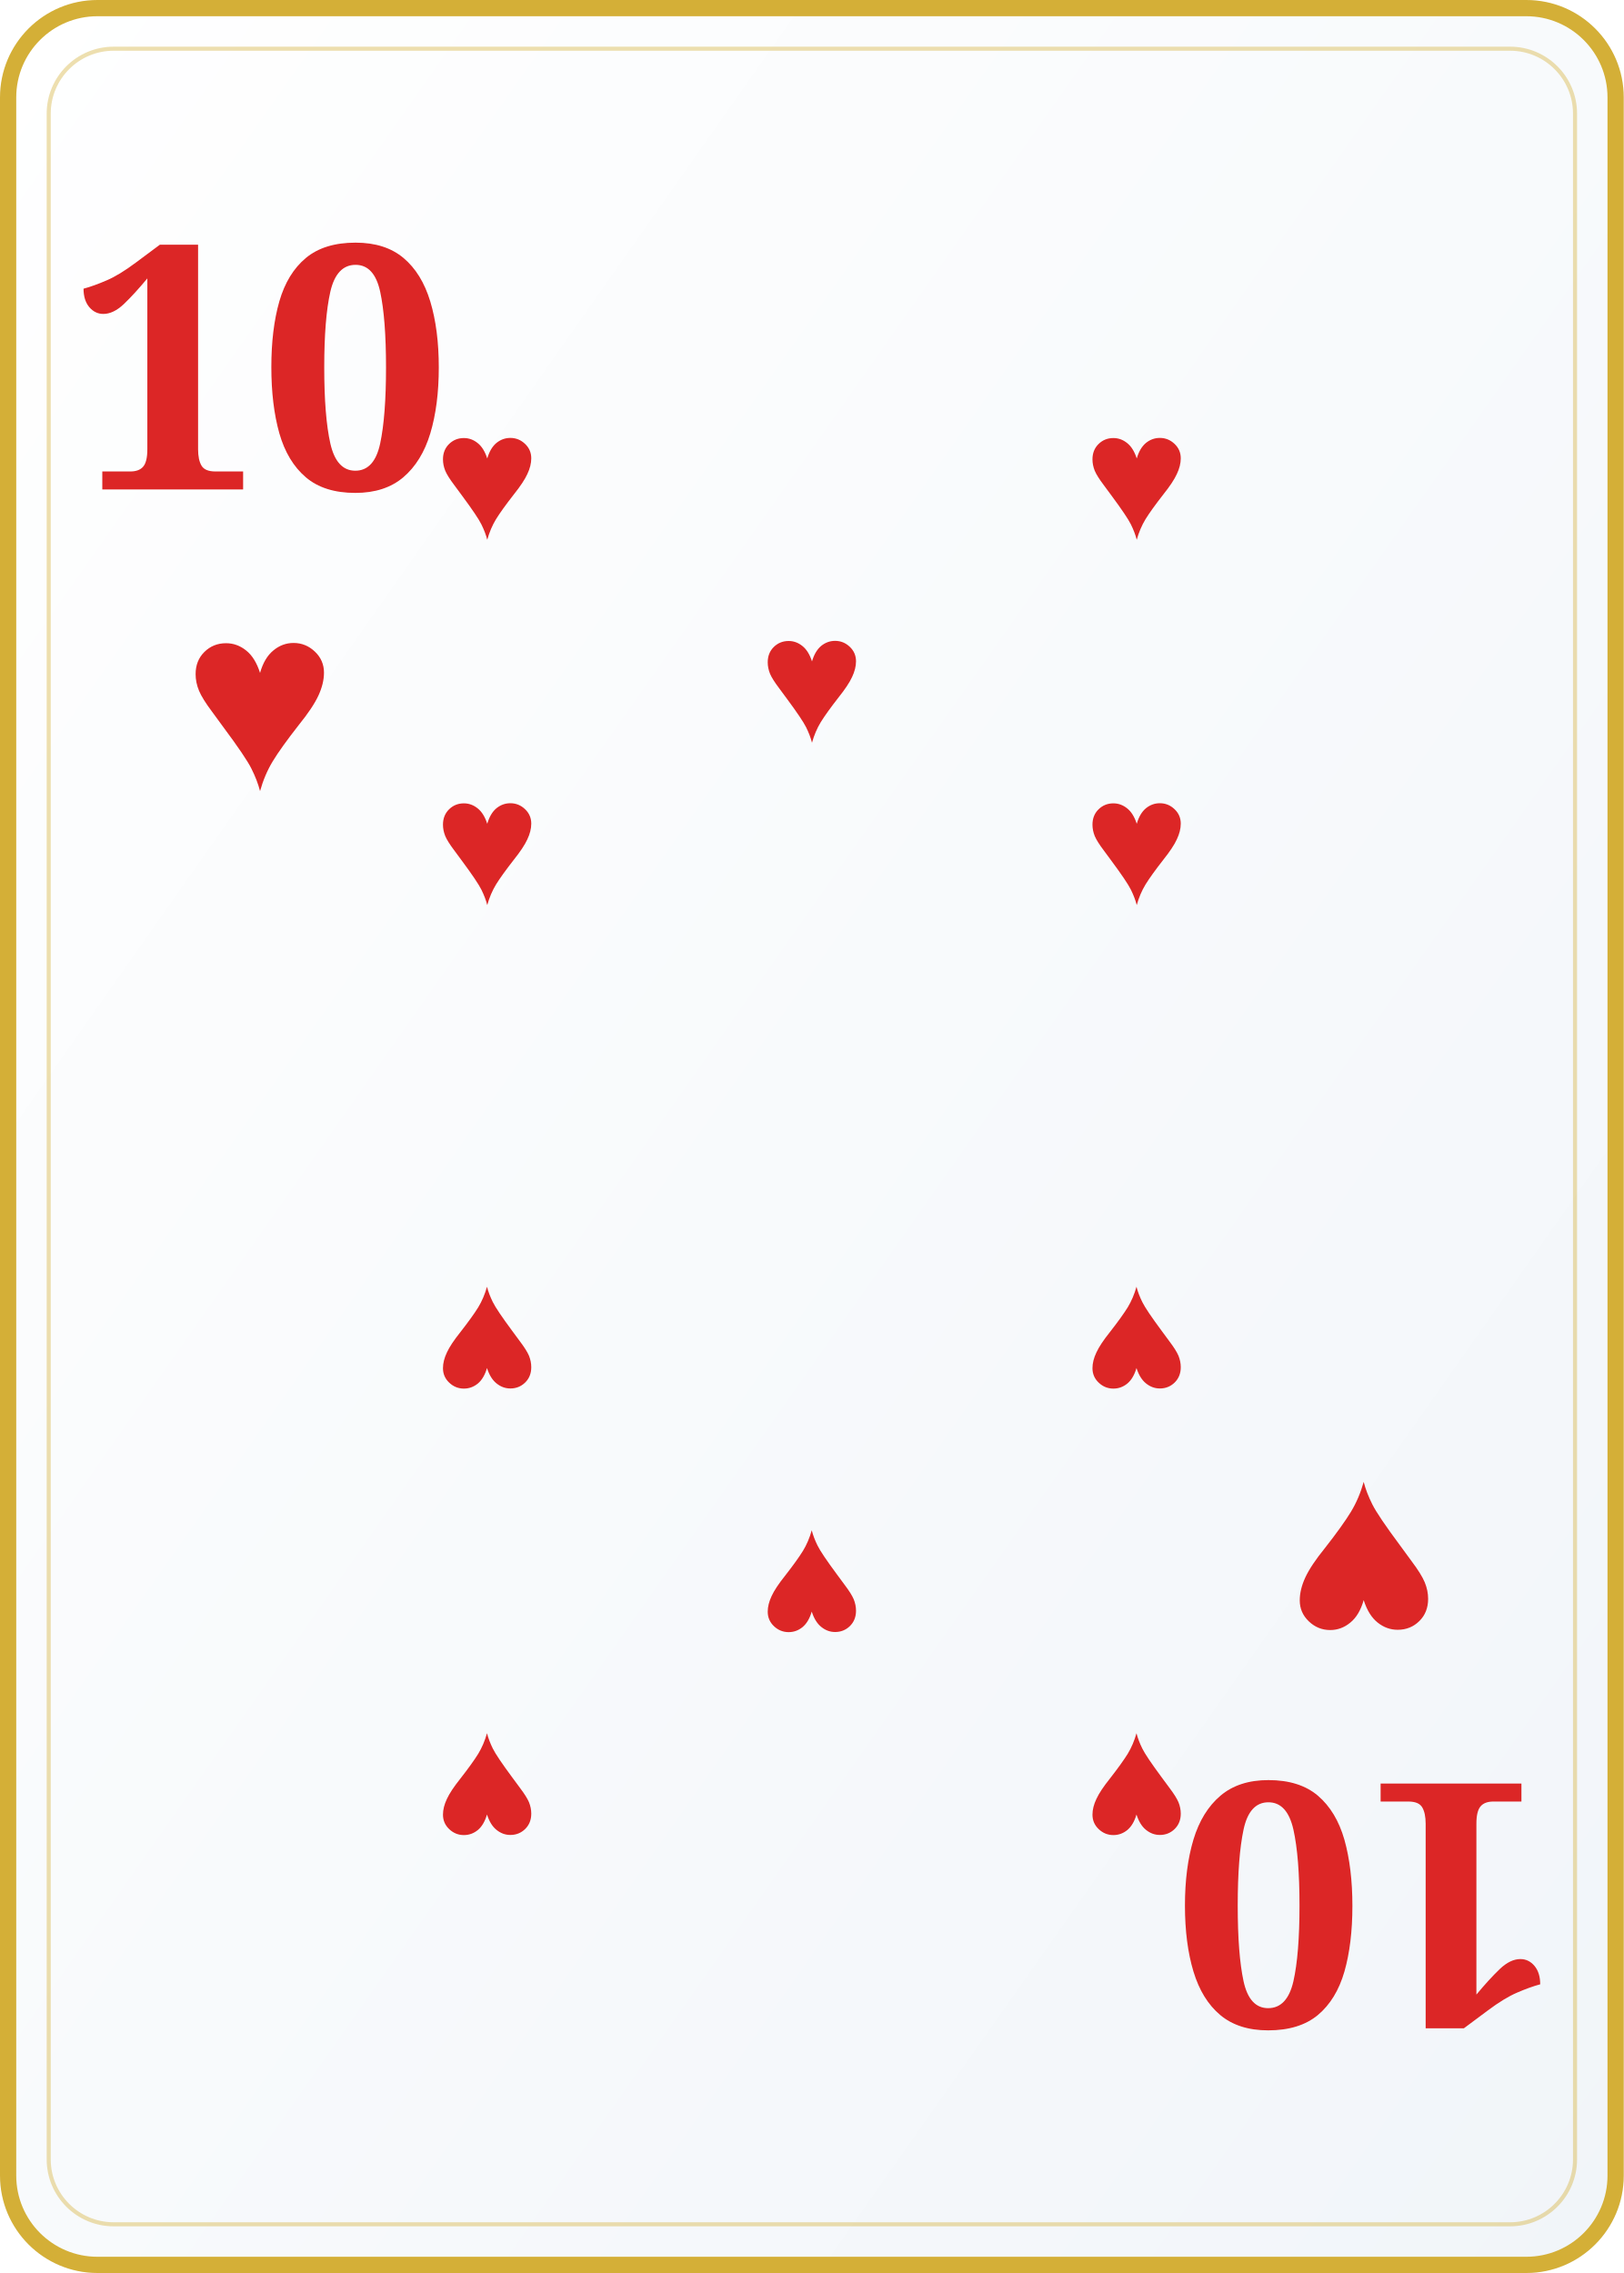
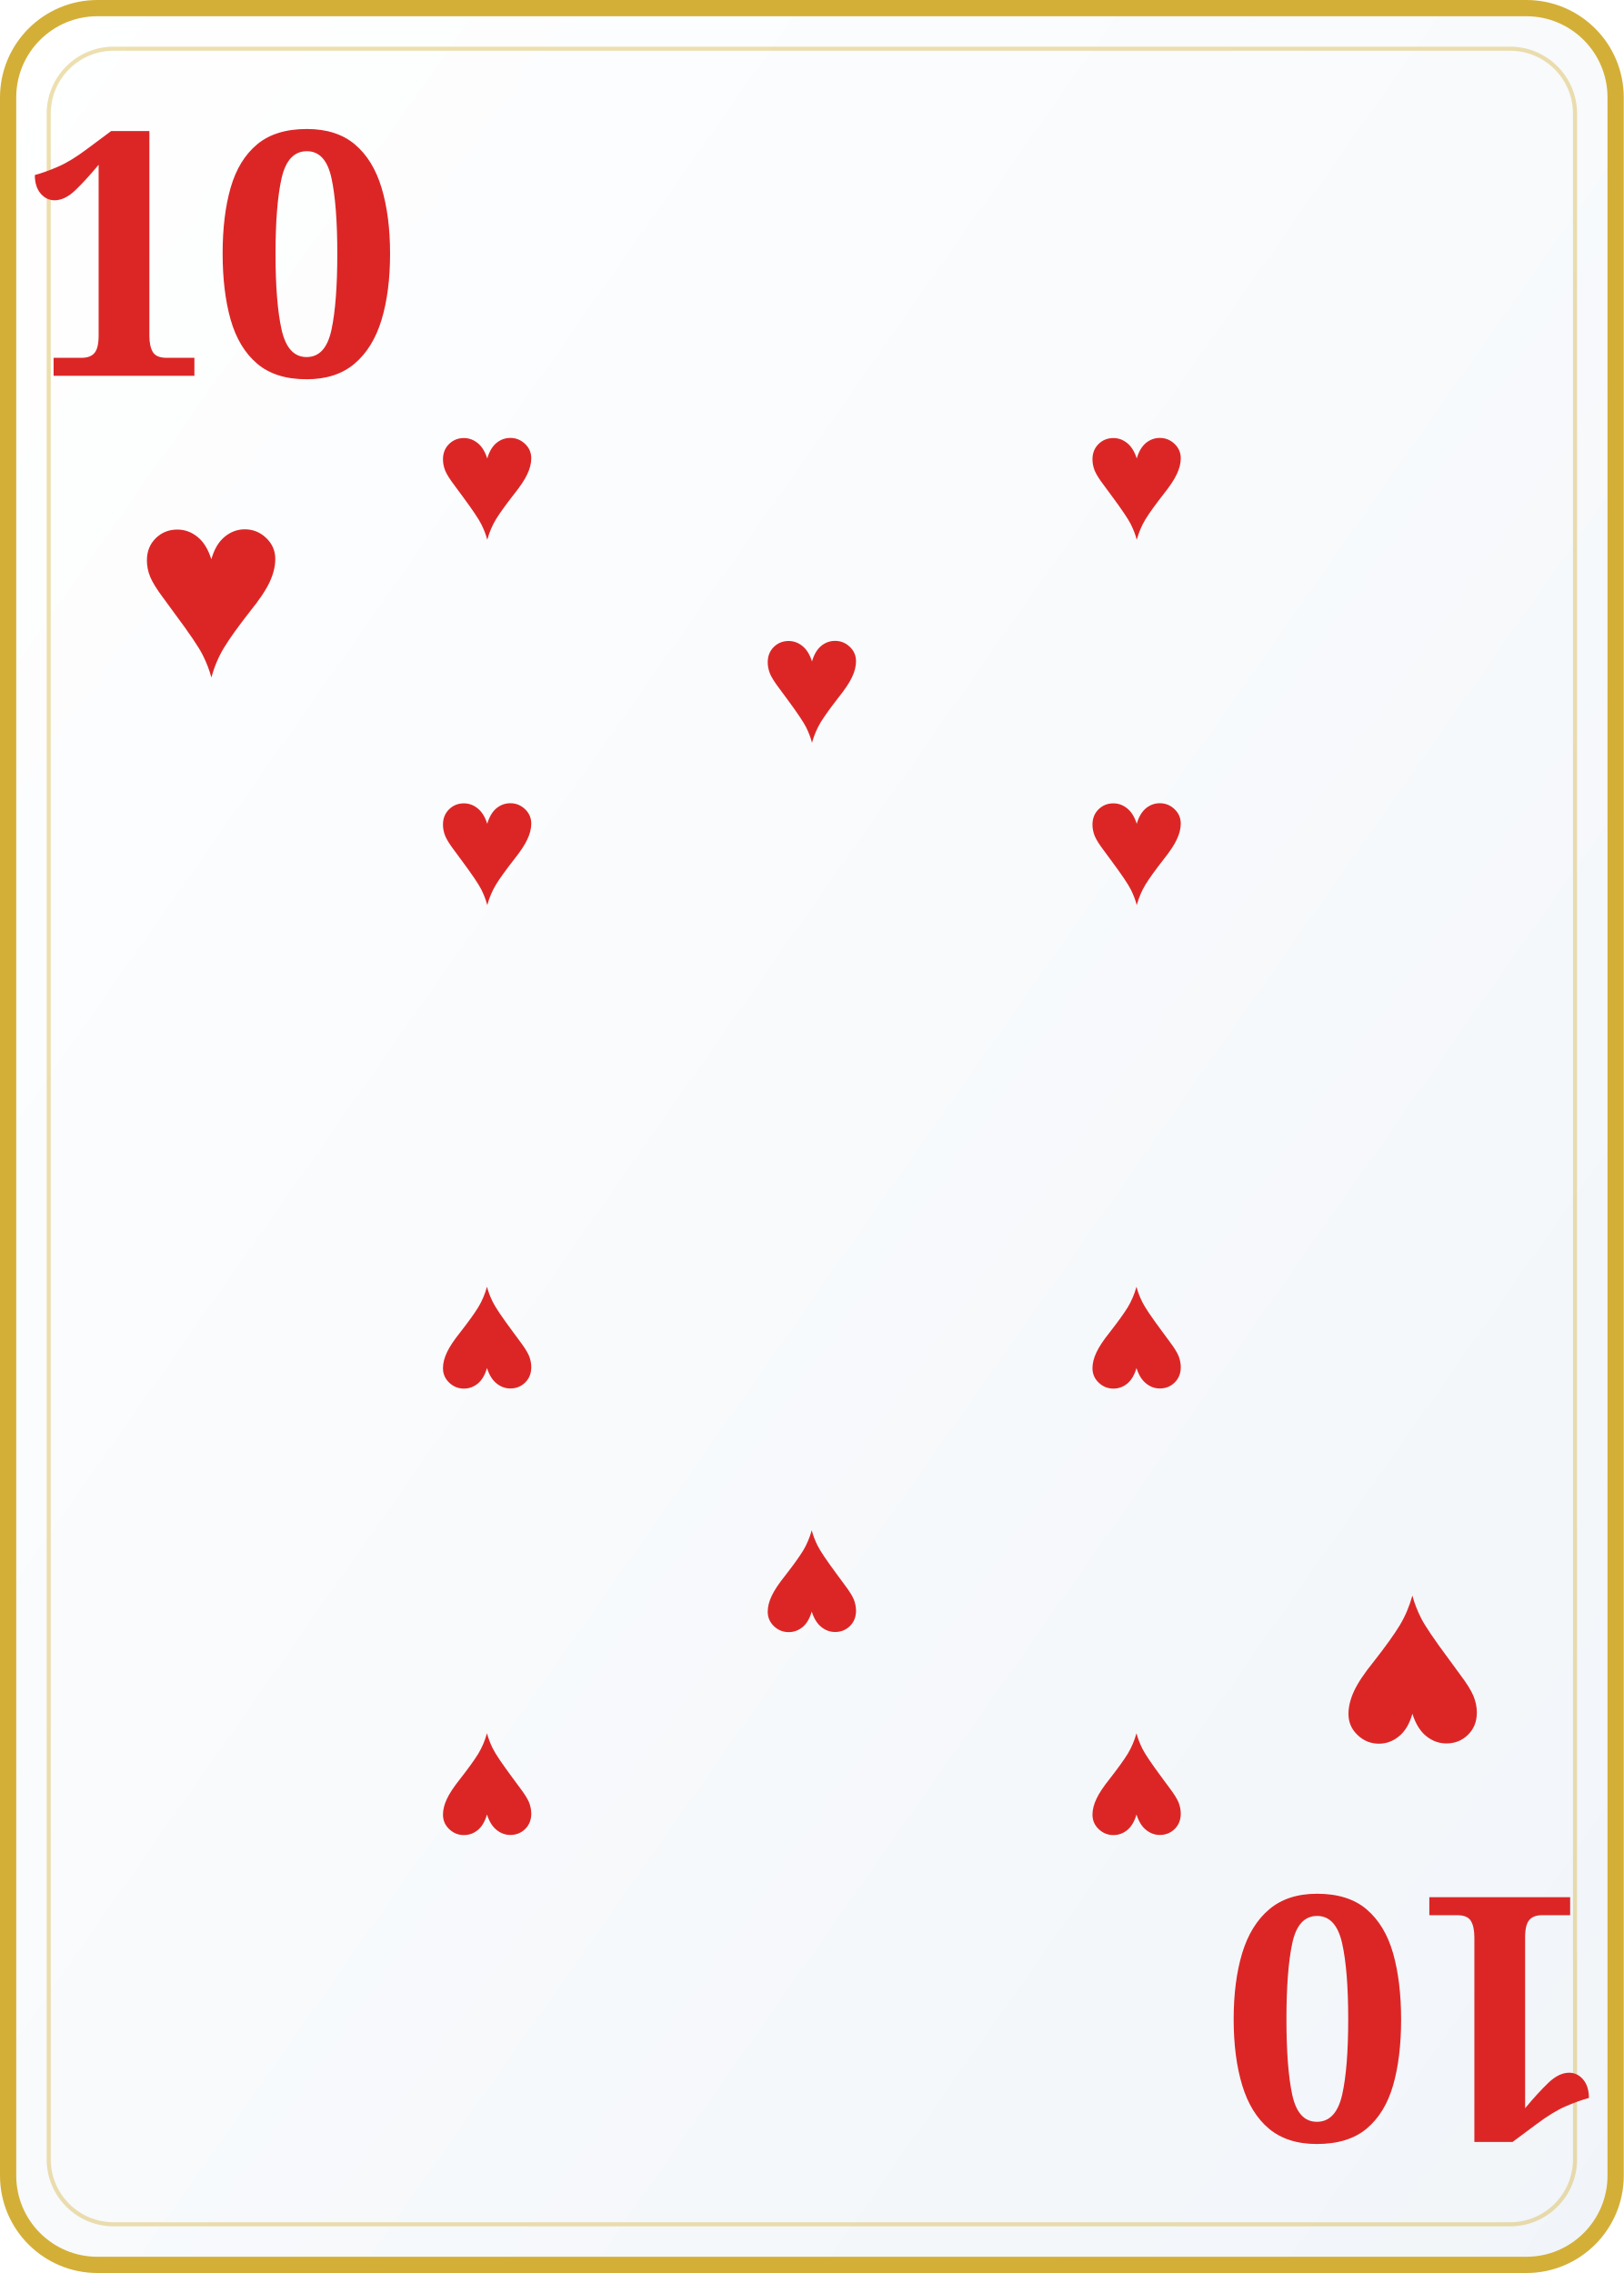
<svg xmlns="http://www.w3.org/2000/svg" viewBox="0 0 200 280" width="200" height="280">
  <defs>
    <linearGradient id="cardBg" x1="0%" y1="0%" x2="100%" y2="100%">
      <stop offset="0%" style="stop-color:#ffffff" />
      <stop offset="100%" style="stop-color:#f1f5f9" />
    </linearGradient>
  </defs>
  <rect width="200" height="280" rx="12" fill="url(#cardBg)" />
  <rect x="1" y="1" width="198" height="278" rx="11" fill="none" stroke="#d4af37" stroke-width="2" />
  <rect x="6" y="6" width="188" height="268" rx="8" fill="none" stroke="#d4af37" stroke-width="0.5" opacity="0.4" />
-   <text x="32" y="44" font-family="Georgia,serif" font-size="42" font-weight="900" fill="#dc2626" text-anchor="middle" dominant-baseline="central">10</text>
-   <text x="32" y="86" font-family="Arial,sans-serif" font-size="32" fill="#dc2626" text-anchor="middle" dominant-baseline="central">♥</text>
-   <text x="168" y="236" font-family="Georgia,serif" font-size="42" font-weight="900" fill="#dc2626" text-anchor="middle" dominant-baseline="central" transform="rotate(180,168,236)">10</text>
-   <text x="168" y="194" font-family="Arial,sans-serif" font-size="32" fill="#dc2626" text-anchor="middle" dominant-baseline="central" transform="rotate(180,168,194)">♥</text>
+   <text x="26" y="30" font-family="Georgia,serif" font-size="42" font-weight="900" fill="#dc2626" text-anchor="middle" dominant-baseline="central">10</text>
+   <text x="26" y="72" font-family="Arial,sans-serif" font-size="32" fill="#dc2626" text-anchor="middle" dominant-baseline="central">♥</text>
+   <text x="174" y="250" font-family="Georgia,serif" font-size="42" font-weight="900" fill="#dc2626" text-anchor="middle" dominant-baseline="central" transform="rotate(180,174,250)">10</text>
+   <text x="174" y="208" font-family="Arial,sans-serif" font-size="32" fill="#dc2626" text-anchor="middle" dominant-baseline="central" transform="rotate(180,174,208)">♥</text>
  <text x="60" y="60" font-family="Arial,sans-serif" font-size="22" fill="#dc2626" text-anchor="middle" dominant-baseline="middle">♥</text>
  <text x="140" y="60" font-family="Arial,sans-serif" font-size="22" fill="#dc2626" text-anchor="middle" dominant-baseline="middle">♥</text>
  <text x="60" y="105" font-family="Arial,sans-serif" font-size="22" fill="#dc2626" text-anchor="middle" dominant-baseline="middle">♥</text>
  <text x="140" y="105" font-family="Arial,sans-serif" font-size="22" fill="#dc2626" text-anchor="middle" dominant-baseline="middle">♥</text>
  <text x="100" y="85" font-family="Arial,sans-serif" font-size="22" fill="#dc2626" text-anchor="middle" dominant-baseline="middle">♥</text>
  <text x="60" y="165" font-family="Arial,sans-serif" font-size="22" fill="#dc2626" text-anchor="middle" dominant-baseline="middle" transform="rotate(180,60,165)">♥</text>
  <text x="140" y="165" font-family="Arial,sans-serif" font-size="22" fill="#dc2626" text-anchor="middle" dominant-baseline="middle" transform="rotate(180,140,165)">♥</text>
  <text x="100" y="195" font-family="Arial,sans-serif" font-size="22" fill="#dc2626" text-anchor="middle" dominant-baseline="middle" transform="rotate(180,100,195)">♥</text>
  <text x="60" y="220" font-family="Arial,sans-serif" font-size="22" fill="#dc2626" text-anchor="middle" dominant-baseline="middle" transform="rotate(180,60,220)">♥</text>
  <text x="140" y="220" font-family="Arial,sans-serif" font-size="22" fill="#dc2626" text-anchor="middle" dominant-baseline="middle" transform="rotate(180,140,220)">♥</text>
</svg>
